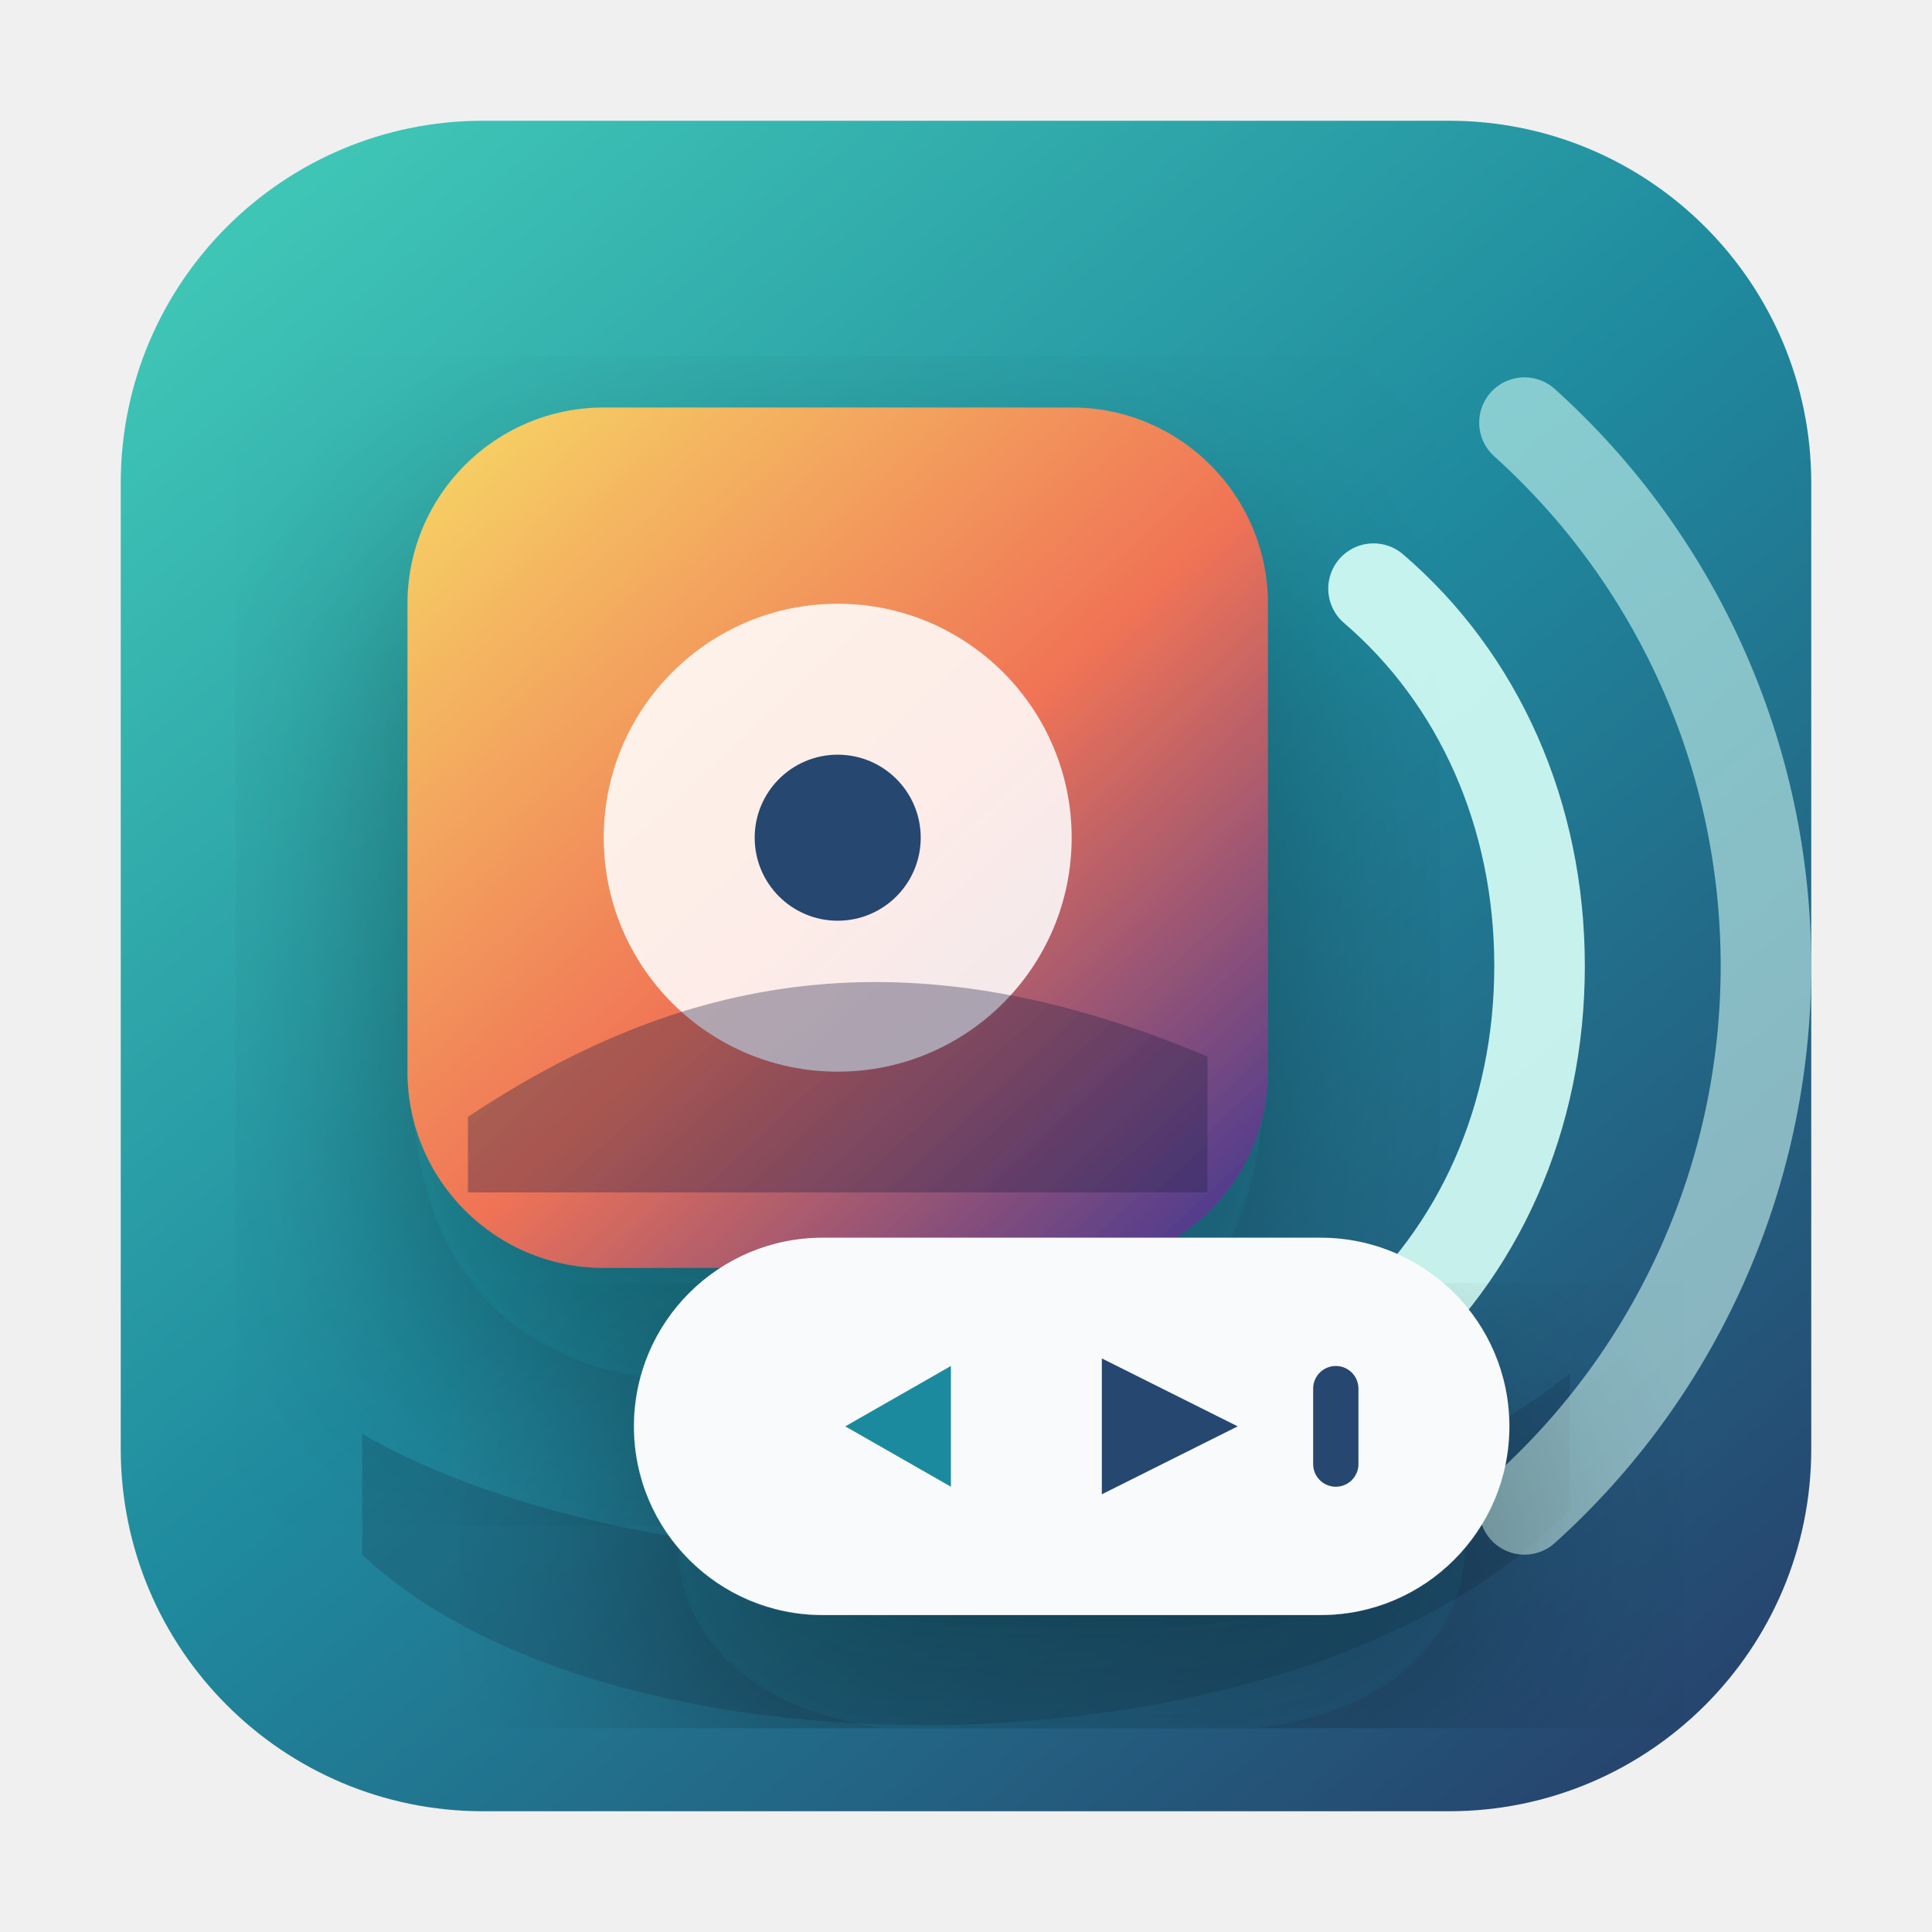
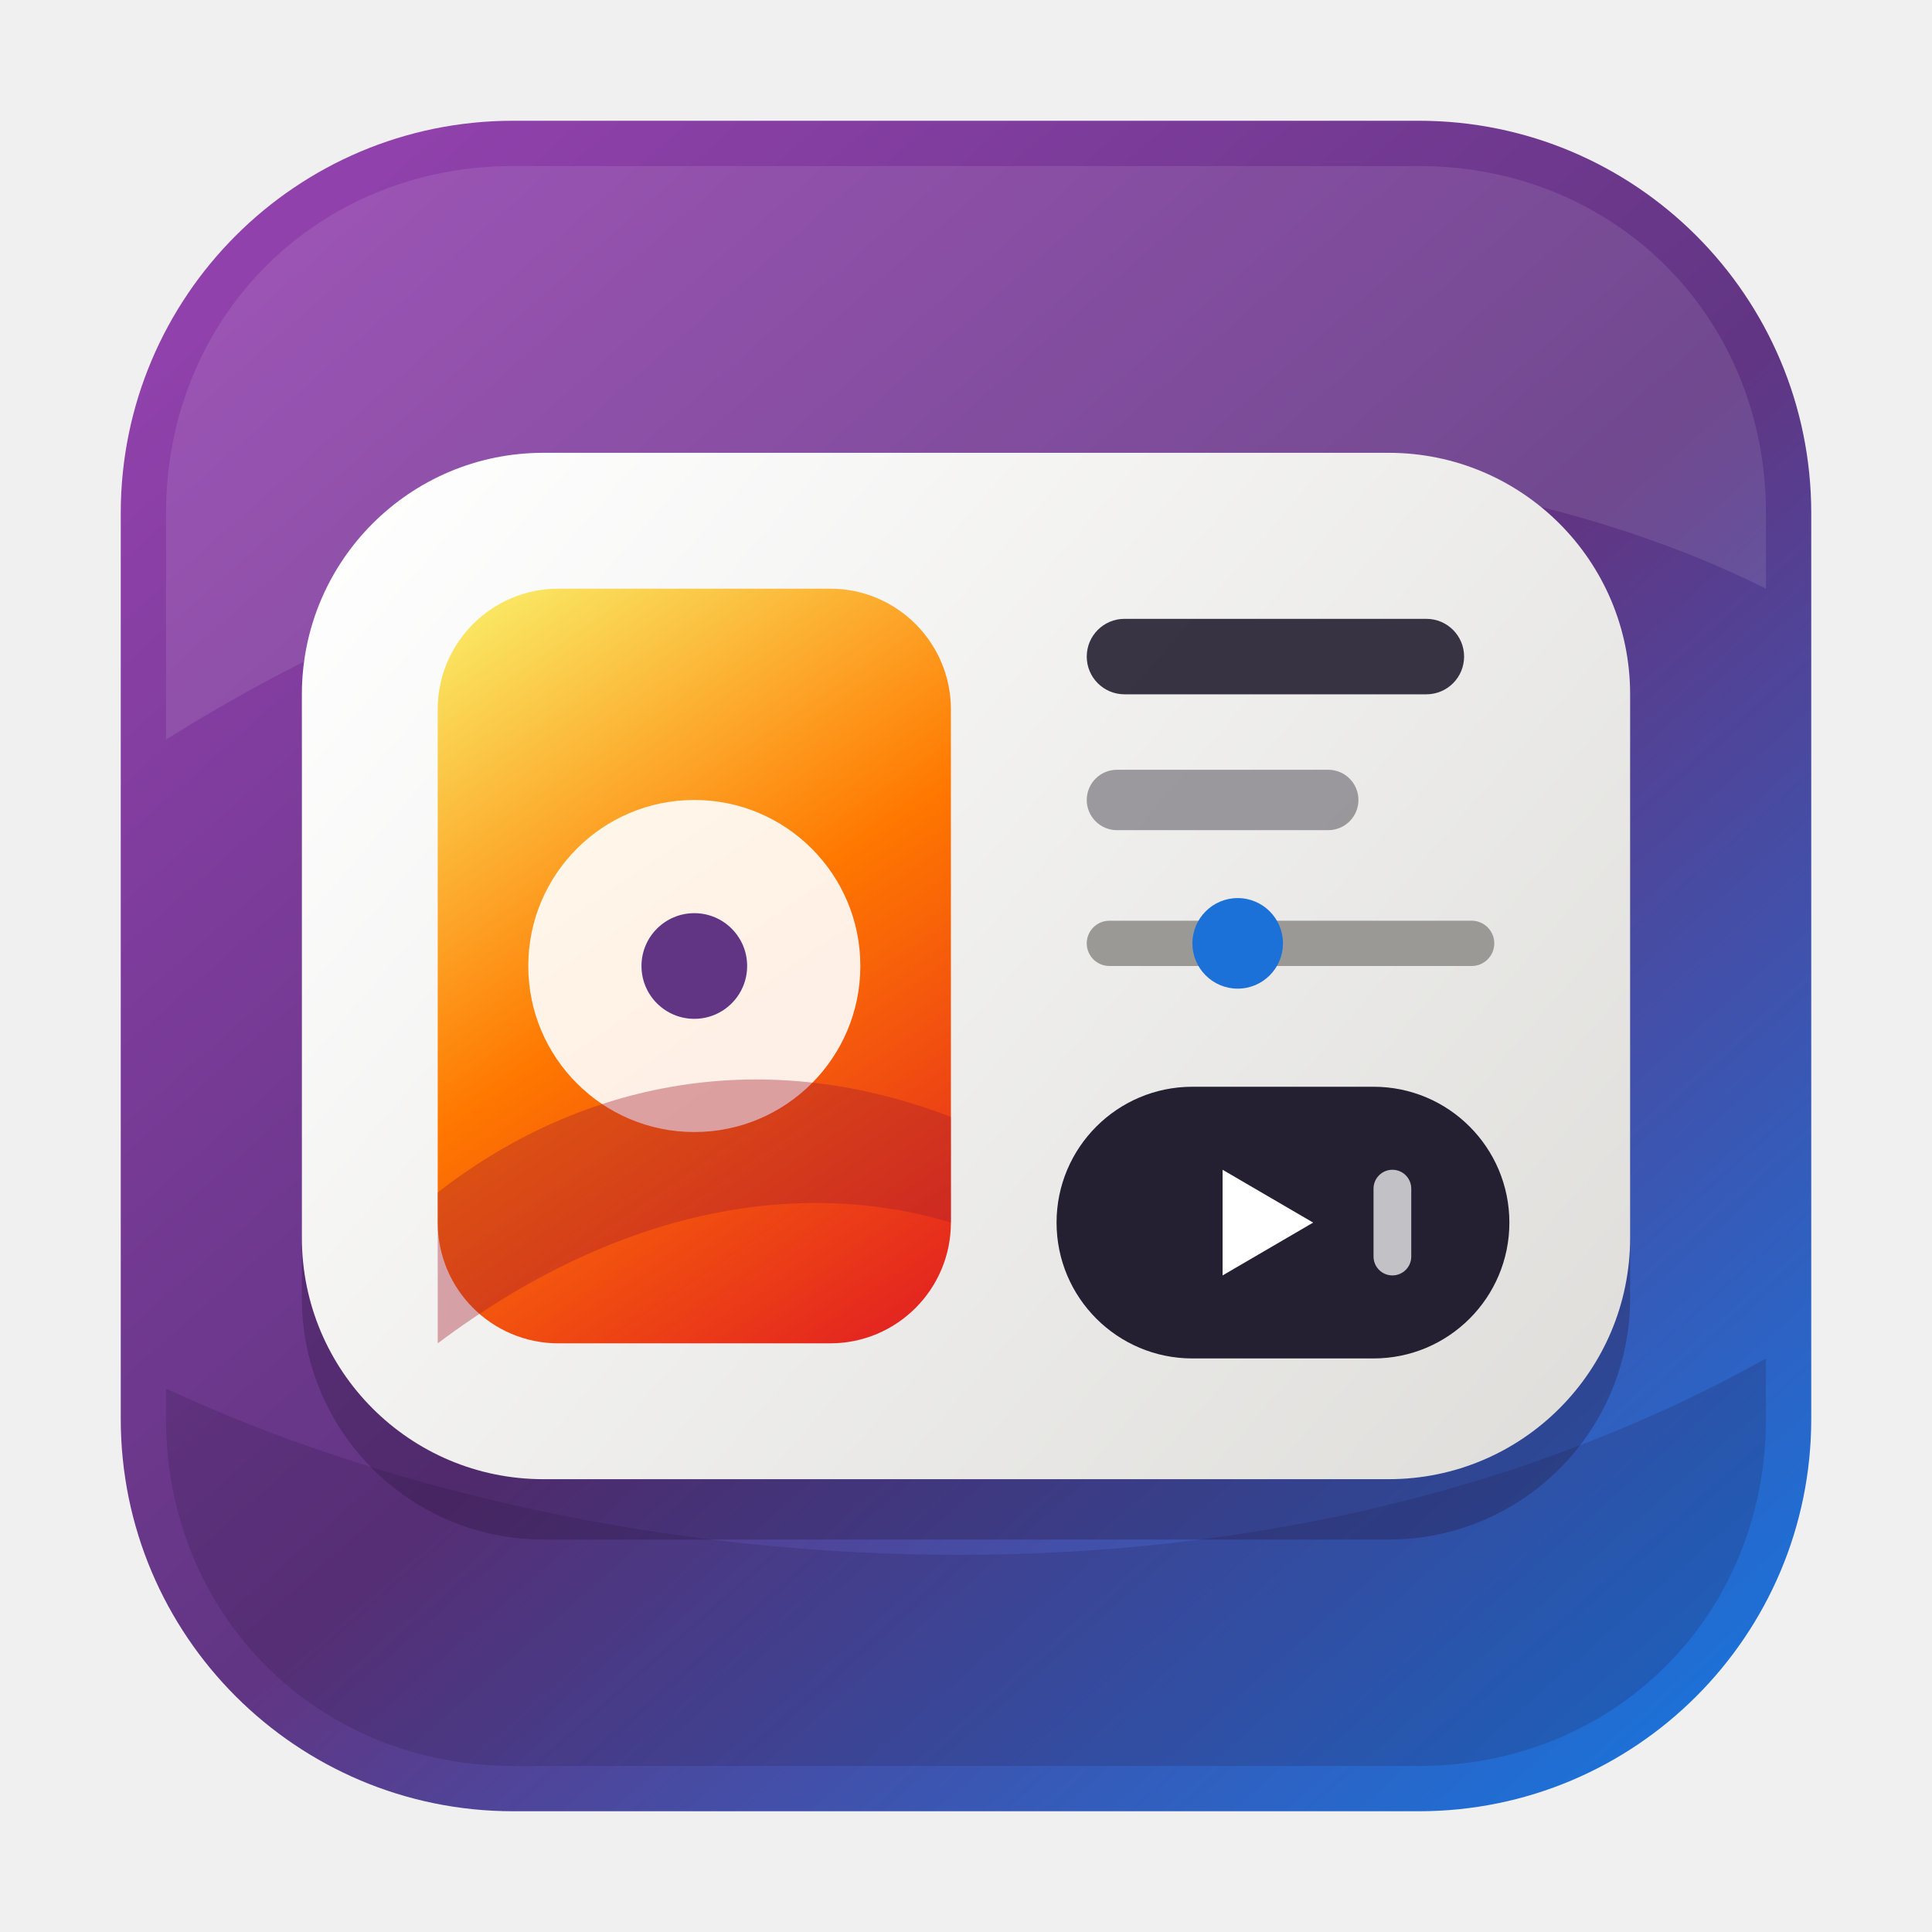
<svg xmlns="http://www.w3.org/2000/svg" viewBox="0 0 128 128">
  <defs>
-     <linearGradient id="bg" x1="20" y1="12" x2="108" y2="116" gradientUnits="userSpaceOnUse">
-       <stop offset="0" stop-color="#3fc5b6" />
-       <stop offset="0.48" stop-color="#1f8a9e" />
-       <stop offset="1" stop-color="#26466f" />
+     <linearGradient id="shell" x1="20" y1="14" x2="110" y2="116" gradientUnits="userSpaceOnUse">
+       <stop offset="0" stop-color="#9141ac" />
+       <stop offset="0.52" stop-color="#613583" />
+       <stop offset="1" stop-color="#1c71d8" />
    </linearGradient>
-     <linearGradient id="cover" x1="30" y1="28" x2="80" y2="82" gradientUnits="userSpaceOnUse">
-       <stop offset="0" stop-color="#f6d365" />
-       <stop offset="0.54" stop-color="#f07356" />
-       <stop offset="1" stop-color="#4d3b8f" />
+     <linearGradient id="cover" x1="30" y1="39" x2="64" y2="89" gradientUnits="userSpaceOnUse">
+       <stop offset="0" stop-color="#f9f06b" />
+       <stop offset="0.48" stop-color="#ff7800" />
+       <stop offset="1" stop-color="#e01b24" />
    </linearGradient>
-     <filter id="shadow" x="-20%" y="-20%" width="140%" height="150%">
-       <feDropShadow dx="0" dy="8" stdDeviation="8" flood-color="#0b1724" flood-opacity="0.35" />
-     </filter>
+     <linearGradient id="card" x1="24" y1="30" x2="105" y2="100" gradientUnits="userSpaceOnUse">
+       <stop offset="0" stop-color="#ffffff" />
+       <stop offset="1" stop-color="#deddda" />
+     </linearGradient>
  </defs>
-   <rect x="8" y="8" width="112" height="112" rx="24" fill="url(#bg)" />
-   <path d="M24 95c19 11 60 12 80-4v9c-17 18-63 19-80 3z" fill="#10283f" opacity="0.22" />
-   <g filter="url(#shadow)">
-     <rect x="27" y="27" width="57" height="57" rx="13" fill="url(#cover)" />
-     <circle cx="55.5" cy="55.5" r="15.5" fill="#ffffff" opacity="0.86" />
-     <circle cx="55.5" cy="55.5" r="5.5" fill="#26466f" />
-     <path d="M31 74c15-10 30-12 49-4v9H31z" fill="#231f46" opacity="0.35" />
-   </g>
-   <g fill="none" stroke="#d8fff7" stroke-linecap="round" stroke-width="6" opacity="0.9">
-     <path d="M91 39c7 6 11 15 11 25s-4 19-11 25" />
-     <path d="M101 28c10 9 16 22 16 36s-6 27-16 36" opacity="0.62" />
-   </g>
-   <g filter="url(#shadow)">
-     <rect x="42" y="82" width="58" height="25" rx="12.5" fill="#f8fafc" />
-     <path d="M63 90.5v8l-7-4z" fill="#1f8a9e" />
-     <path d="M73 90l9 4.5-9 4.5z" fill="#26466f" />
-     <rect x="87" y="90.5" width="3" height="8" rx="1.5" fill="#26466f" />
+   <rect x="8" y="8" width="112" height="112" rx="26" fill="url(#shell)" />
+   <path d="M34 11h60c13 0 23 10 23 23v5C91 26 46 27 11 49V34c0-13 10-23 23-23z" fill="#ffffff" opacity="0.10" />
+   <path d="M11 92c28 13 72 17 106-2v4c0 13-10 23-23 23H34c-13 0-23-10-23-23z" fill="#241236" opacity="0.18" />
+   <rect x="20" y="34" width="88" height="68" rx="16" fill="#241236" opacity="0.30" />
+   <g>
+     <rect x="20" y="30" width="88" height="68" rx="16" fill="url(#card)" />
+     <rect x="29" y="39" width="34" height="50" rx="8" fill="url(#cover)" />
+     <circle cx="46" cy="64" r="11" fill="#ffffff" opacity="0.90" />
+     <circle cx="46" cy="64" r="3.5" fill="#613583" />
+     <path d="M29 79c9-7 21-10 34-5v7c-10-3-22-1-34 8z" fill="#a51d2d" opacity="0.38" />
+     <rect x="72" y="41" width="25" height="5" rx="2.5" fill="#241f31" opacity="0.90" />
+     <rect x="72" y="51" width="18" height="4" rx="2" fill="#5e5c64" opacity="0.58" />
+     <rect x="72" y="61" width="27" height="3" rx="1.5" fill="#9a9996" />
+     <circle cx="82" cy="62.5" r="3" fill="#1c71d8" />
+     <rect x="70" y="72" width="30" height="18" rx="9" fill="#241f31" />
+     <path d="M81 77.5v7l6-3.5z" fill="#ffffff" />
+     <rect x="91" y="77.5" width="2.5" height="7" rx="1.25" fill="#ffffff" opacity="0.72" />
  </g>
</svg>
